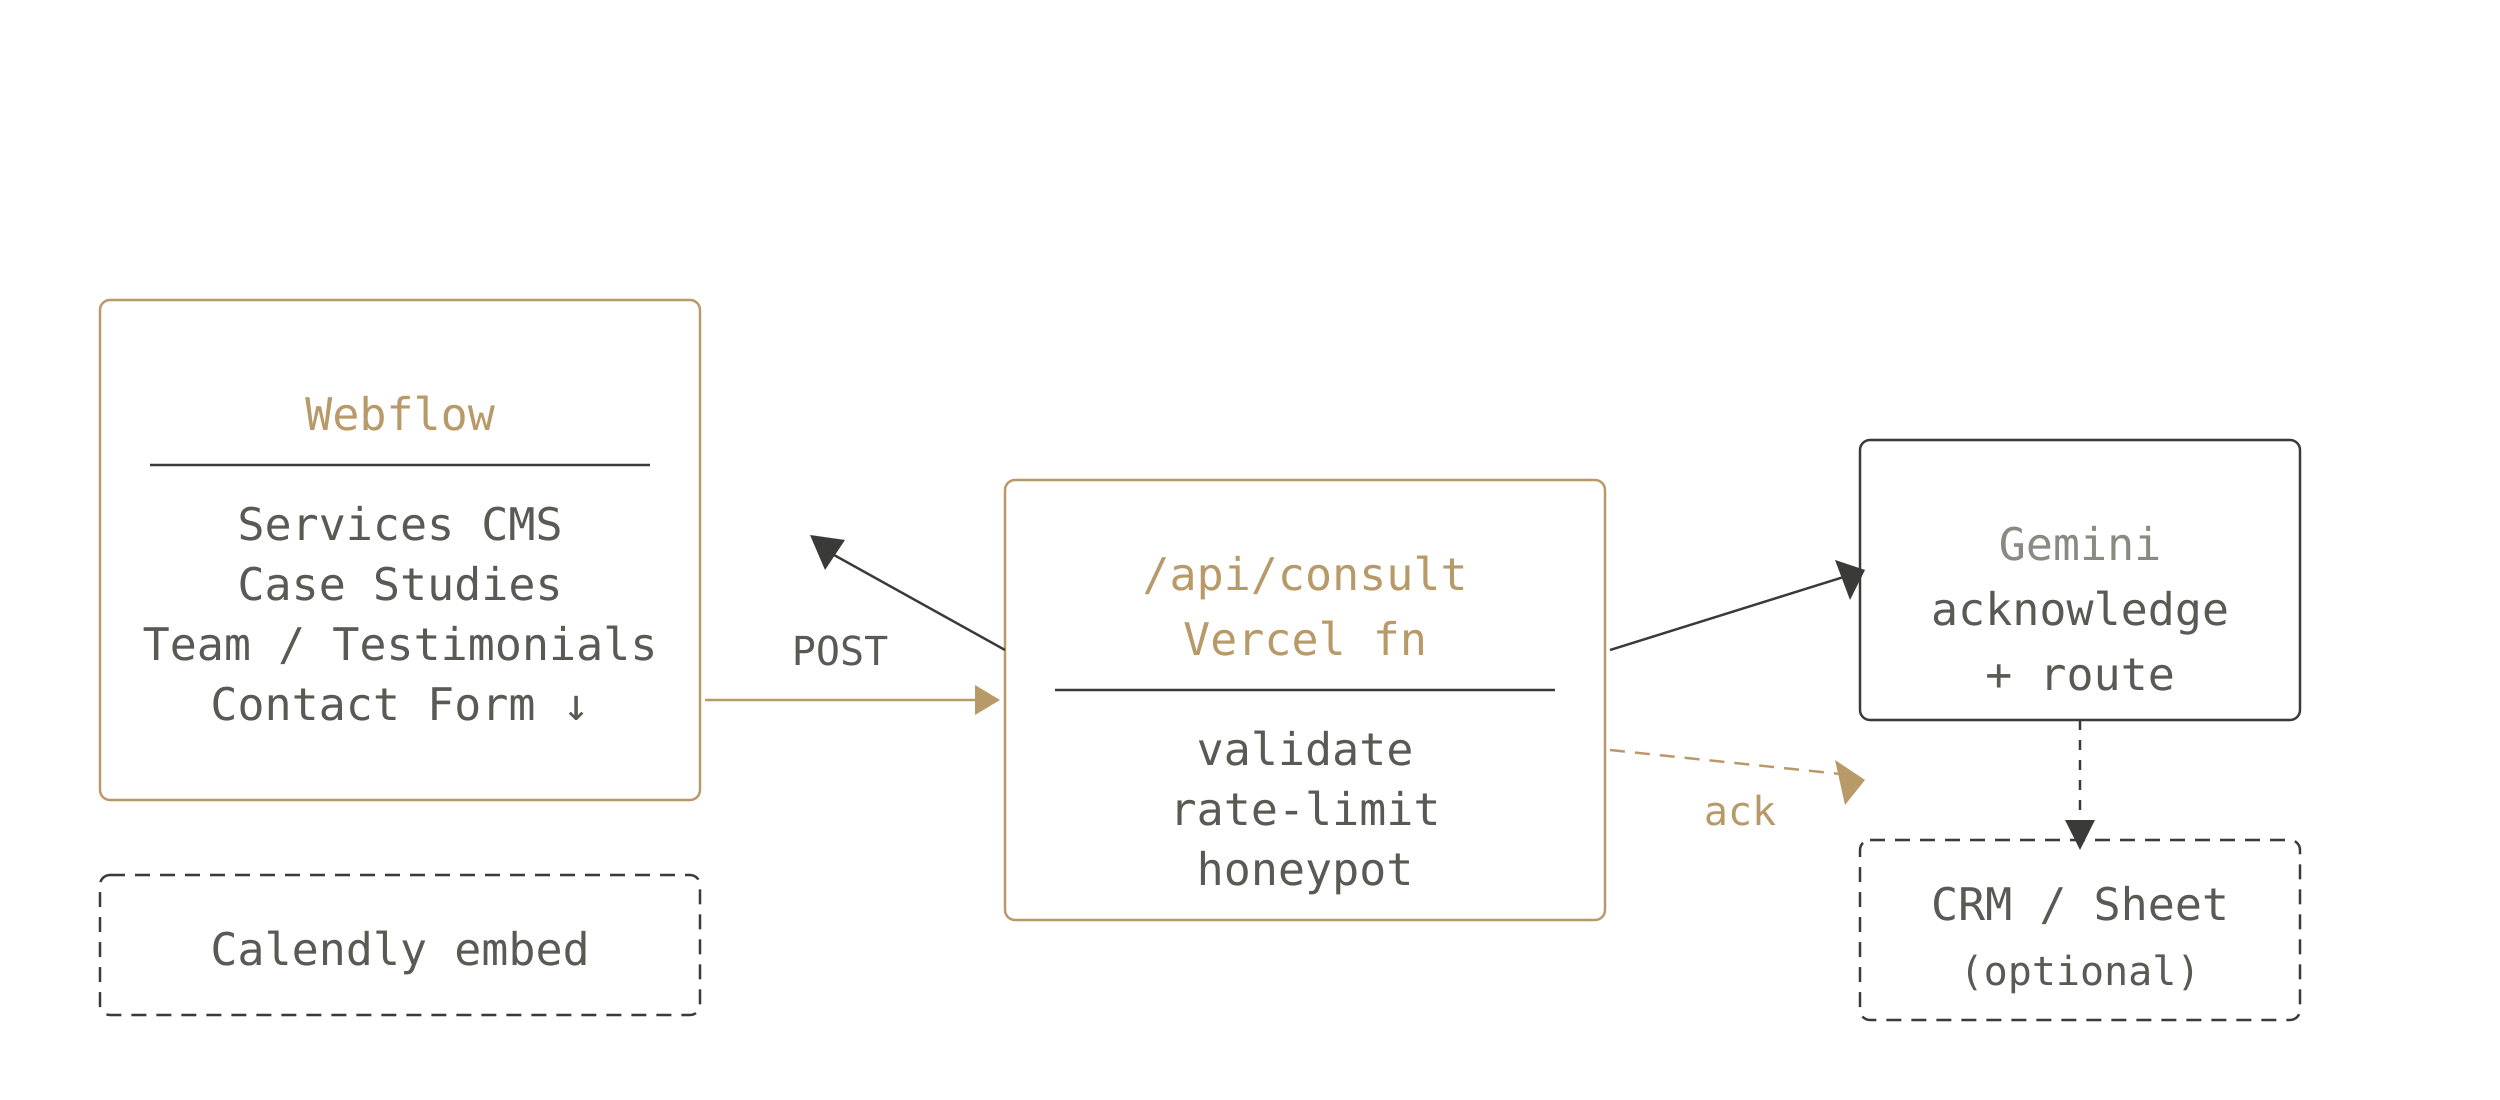
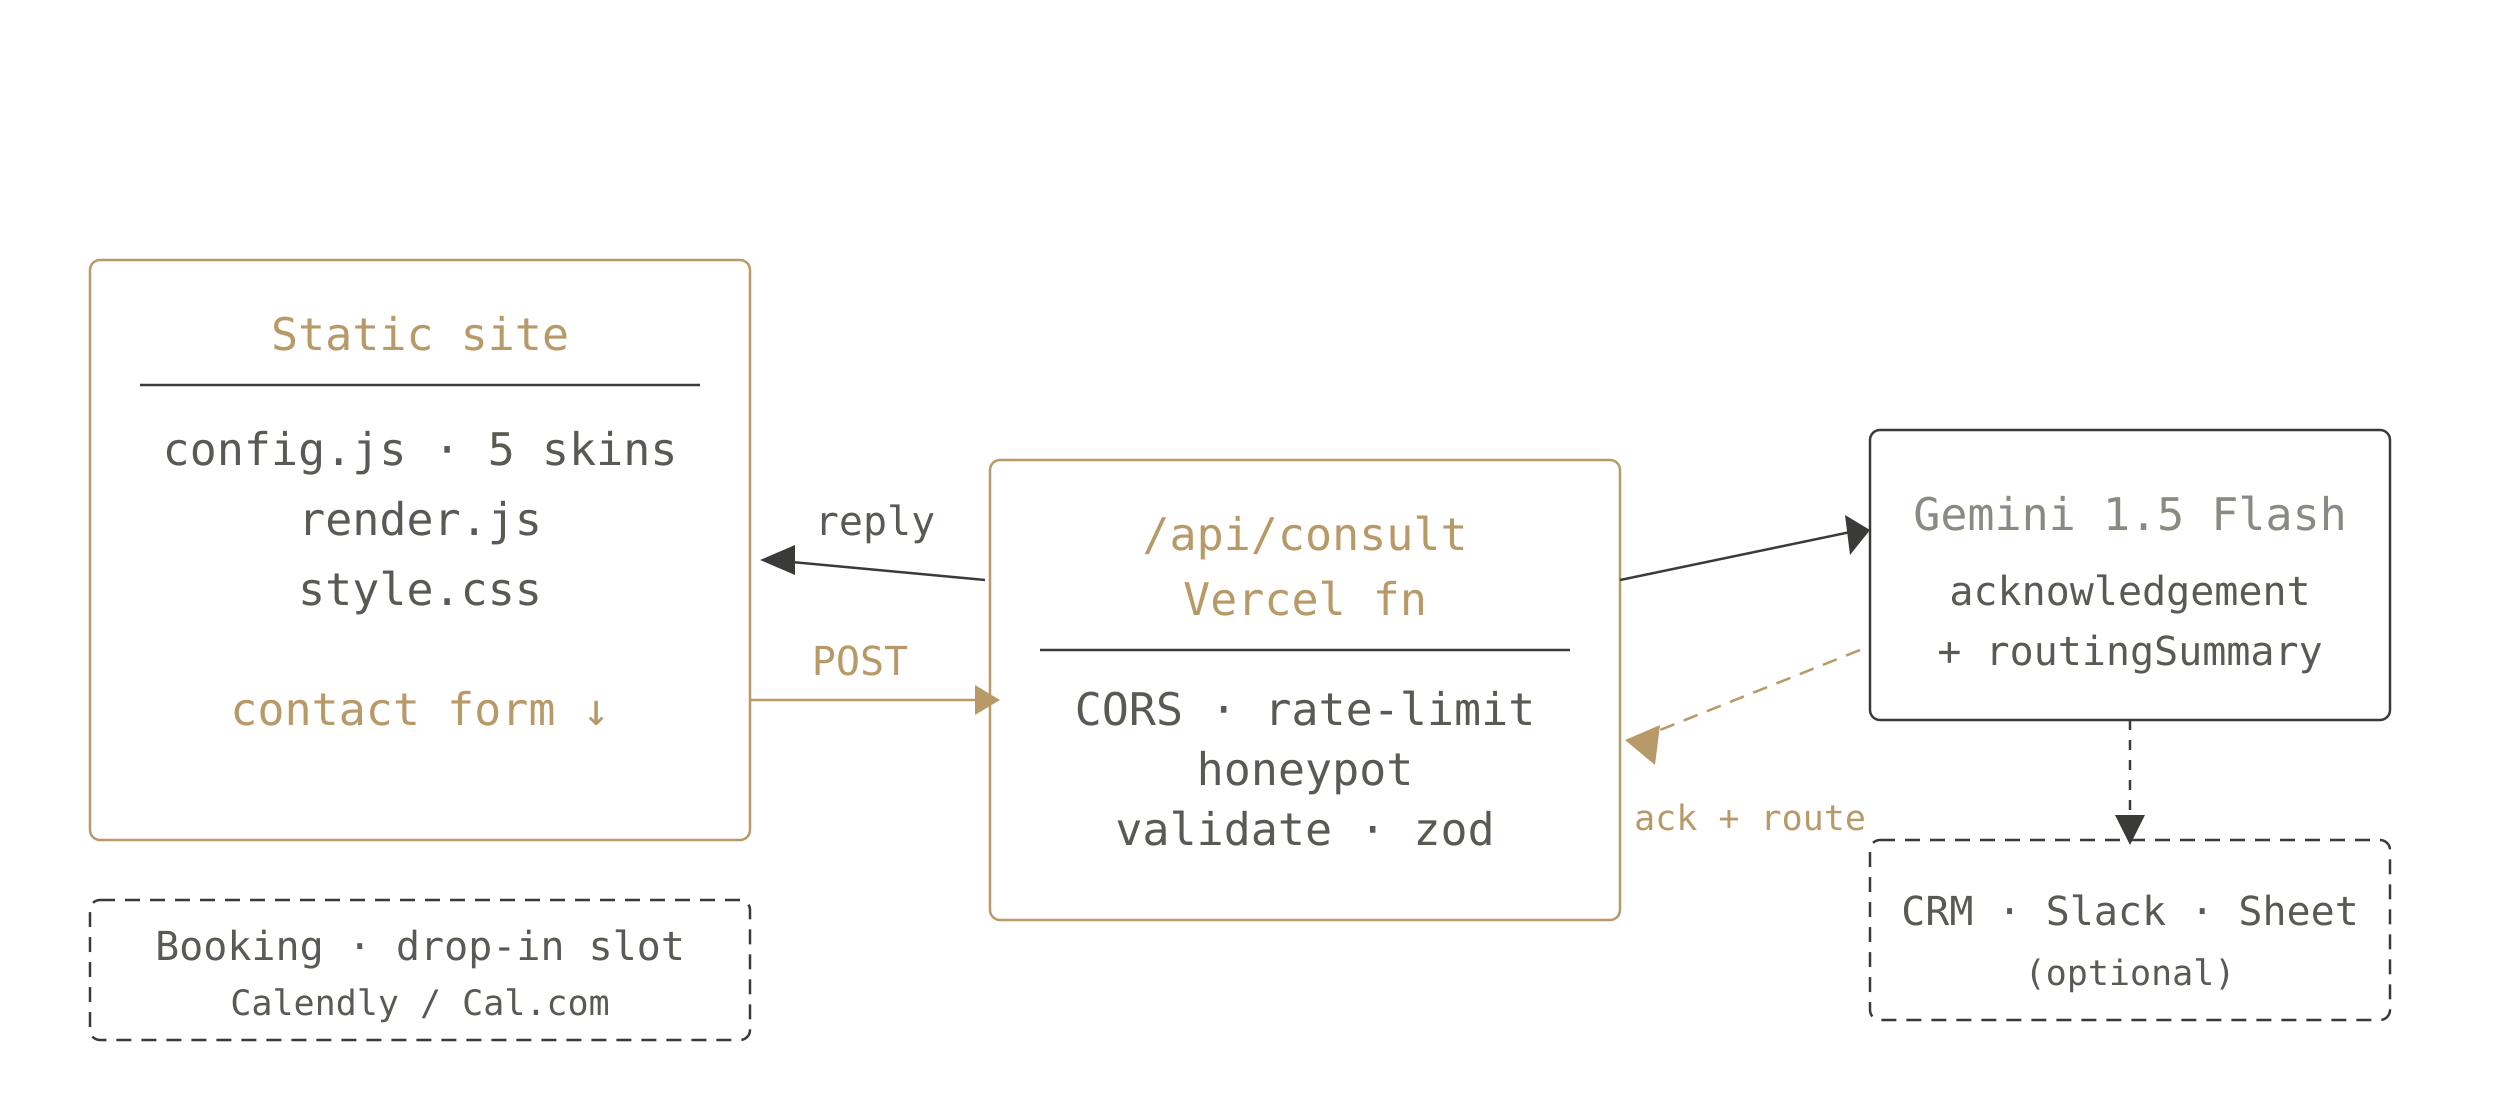
<svg xmlns="http://www.w3.org/2000/svg" viewBox="0 0 500 220" fill="none" role="img" aria-labelledby="meridian-title meridian-desc">
-   <rect x="20" y="60" width="120" height="100" rx="2" stroke="#B89968" stroke-width="0.5" />
-   <text x="80" y="86" text-anchor="middle" font-family="monospace" font-size="9" fill="#B89968">Webflow</text>
-   <line x1="30" y1="93" x2="130" y2="93" stroke="#3A3A38" stroke-width="0.5" />
-   <text x="80" y="108" text-anchor="middle" font-family="monospace" font-size="9" fill="#5A5A55">Services CMS</text>
-   <text x="80" y="120" text-anchor="middle" font-family="monospace" font-size="9" fill="#5A5A55">Case Studies</text>
-   <text x="80" y="132" text-anchor="middle" font-family="monospace" font-size="9" fill="#5A5A55">Team / Testimonials</text>
-   <text x="80" y="144" text-anchor="middle" font-family="monospace" font-size="9" fill="#5A5A55">Contact Form ↓</text>
-   <line x1="141" y1="140" x2="195" y2="140" stroke="#B89968" stroke-width="0.5" />
+   <rect x="18" y="52" width="132" height="116" rx="2" stroke="#B89968" stroke-width="0.5" />
+   <text x="84" y="70" text-anchor="middle" font-family="monospace" font-size="9" fill="#B89968">Static site</text>
+   <line x1="28" y1="77" x2="140" y2="77" stroke="#3A3A38" stroke-width="0.5" />
+   <text x="84" y="93" text-anchor="middle" font-family="monospace" font-size="9" fill="#5A5A55">config.js · 5 skins</text>
+   <text x="84" y="107" text-anchor="middle" font-family="monospace" font-size="9" fill="#5A5A55">render.js</text>
+   <text x="84" y="121" text-anchor="middle" font-family="monospace" font-size="9" fill="#5A5A55">style.css</text>
+   <text x="84" y="145" text-anchor="middle" font-family="monospace" font-size="9" fill="#B89968">contact form ↓</text>
+   <line x1="197" y1="116" x2="154" y2="112" stroke="#3A3A38" stroke-width="0.5" />
+   <polygon points="159,109 152,112 159,115" fill="#3A3A38" />
+   <text x="175" y="107" text-anchor="middle" font-family="monospace" font-size="8" fill="#5A5A55">reply</text>
+   <line x1="150" y1="140" x2="195" y2="140" stroke="#B89968" stroke-width="0.5" />
  <polygon points="195,137 200,140 195,143" fill="#B89968" />
-   <text x="168" y="133" text-anchor="middle" font-family="monospace" font-size="8" fill="#5A5A55">POST</text>
-   <rect x="201" y="96" width="120" height="88" rx="2" stroke="#B89968" stroke-width="0.5" />
-   <text x="261" y="118" text-anchor="middle" font-family="monospace" font-size="9" fill="#B89968">/api/consult</text>
-   <text x="261" y="131" text-anchor="middle" font-family="monospace" font-size="9" fill="#B89968">Vercel fn</text>
-   <line x1="211" y1="138" x2="311" y2="138" stroke="#3A3A38" stroke-width="0.5" />
-   <text x="261" y="153" text-anchor="middle" font-family="monospace" font-size="9" fill="#5A5A55">validate</text>
-   <text x="261" y="165" text-anchor="middle" font-family="monospace" font-size="9" fill="#5A5A55">rate-limit</text>
-   <text x="261" y="177" text-anchor="middle" font-family="monospace" font-size="9" fill="#5A5A55">honeypot</text>
-   <line x1="322" y1="130" x2="370" y2="115" stroke="#3A3A38" stroke-width="0.5" />
-   <polygon points="367,112 373,114 370,120" fill="#3A3A38" />
-   <rect x="372" y="88" width="88" height="56" rx="2" stroke="#3A3A38" stroke-width="0.5" />
-   <text x="416" y="112" text-anchor="middle" font-family="monospace" font-size="9" fill="#8A8A82">Gemini</text>
-   <text x="416" y="125" text-anchor="middle" font-family="monospace" font-size="9" fill="#5A5A55">acknowledge</text>
-   <text x="416" y="138" text-anchor="middle" font-family="monospace" font-size="9" fill="#5A5A55">+ route</text>
-   <line x1="322" y1="150" x2="370" y2="155" stroke="#B89968" stroke-width="0.5" stroke-dasharray="3 2" />
-   <polygon points="367,152 373,156 369,161" fill="#B89968" />
-   <text x="348" y="165" text-anchor="middle" font-family="monospace" font-size="8" fill="#B89968">ack</text>
-   <line x1="201" y1="130" x2="165" y2="110" stroke="#3A3A38" stroke-width="0.5" />
-   <polygon points="162,107 165,114 169,108" fill="#3A3A38" />
-   <rect x="372" y="168" width="88" height="36" rx="2" stroke="#3A3A38" stroke-width="0.5" stroke-dasharray="3 2" />
-   <text x="416" y="184" text-anchor="middle" font-family="monospace" font-size="9" fill="#5A5A55">CRM / Sheet</text>
-   <text x="416" y="197" text-anchor="middle" font-family="monospace" font-size="8" fill="#5A5A55">(optional)</text>
-   <line x1="416" y1="144" x2="416" y2="167" stroke="#3A3A38" stroke-width="0.5" stroke-dasharray="2 2" />
-   <polygon points="413,164 416,170 419,164" fill="#3A3A38" />
-   <rect x="20" y="175" width="120" height="28" rx="2" stroke="#3A3A38" stroke-width="0.5" stroke-dasharray="3 2" />
-   <text x="80" y="193" text-anchor="middle" font-family="monospace" font-size="9" fill="#5A5A55">Calendly embed</text>
+   <text x="172" y="135" text-anchor="middle" font-family="monospace" font-size="8" fill="#B89968">POST</text>
+   <rect x="198" y="92" width="126" height="92" rx="2" stroke="#B89968" stroke-width="0.5" />
+   <text x="261" y="110" text-anchor="middle" font-family="monospace" font-size="9" fill="#B89968">/api/consult</text>
+   <text x="261" y="123" text-anchor="middle" font-family="monospace" font-size="9" fill="#B89968">Vercel fn</text>
+   <line x1="208" y1="130" x2="314" y2="130" stroke="#3A3A38" stroke-width="0.5" />
+   <text x="261" y="145" text-anchor="middle" font-family="monospace" font-size="9" fill="#5A5A55">CORS · rate-limit</text>
+   <text x="261" y="157" text-anchor="middle" font-family="monospace" font-size="9" fill="#5A5A55">honeypot</text>
+   <text x="261" y="169" text-anchor="middle" font-family="monospace" font-size="9" fill="#5A5A55">validate · zod</text>
+   <line x1="324" y1="116" x2="372" y2="106" stroke="#3A3A38" stroke-width="0.5" />
+   <polygon points="369,103 374,106 370,111" fill="#3A3A38" />
+   <rect x="374" y="86" width="104" height="58" rx="2" stroke="#3A3A38" stroke-width="0.5" />
+   <text x="426" y="106" text-anchor="middle" font-family="monospace" font-size="9" fill="#8A8A82">Gemini 1.5 Flash</text>
+   <text x="426" y="121" text-anchor="middle" font-family="monospace" font-size="8" fill="#5A5A55">acknowledgement</text>
+   <text x="426" y="133" text-anchor="middle" font-family="monospace" font-size="8" fill="#5A5A55">+ routingSummary</text>
+   <line x1="372" y1="130" x2="327" y2="148" stroke="#B89968" stroke-width="0.5" stroke-dasharray="3 2" />
+   <polygon points="332,145 325,148 331,153" fill="#B89968" />
+   <text x="350" y="166" text-anchor="middle" font-family="monospace" font-size="7" fill="#B89968">ack + route</text>
+   <line x1="426" y1="144" x2="426" y2="166" stroke="#3A3A38" stroke-width="0.5" stroke-dasharray="2 2" />
+   <polygon points="423,163 426,169 429,163" fill="#3A3A38" />
+   <rect x="374" y="168" width="104" height="36" rx="2" stroke="#3A3A38" stroke-width="0.5" stroke-dasharray="3 2" />
+   <text x="426" y="185" text-anchor="middle" font-family="monospace" font-size="8" fill="#5A5A55">CRM · Slack · Sheet</text>
+   <text x="426" y="197" text-anchor="middle" font-family="monospace" font-size="7" fill="#5A5A55">(optional)</text>
+   <rect x="18" y="180" width="132" height="28" rx="2" stroke="#3A3A38" stroke-width="0.5" stroke-dasharray="3 2" />
+   <text x="84" y="192" text-anchor="middle" font-family="monospace" font-size="8" fill="#5A5A55">Booking · drop-in slot</text>
+   <text x="84" y="203" text-anchor="middle" font-family="monospace" font-size="7" fill="#5A5A55">Calendly / Cal.com</text>
</svg>
